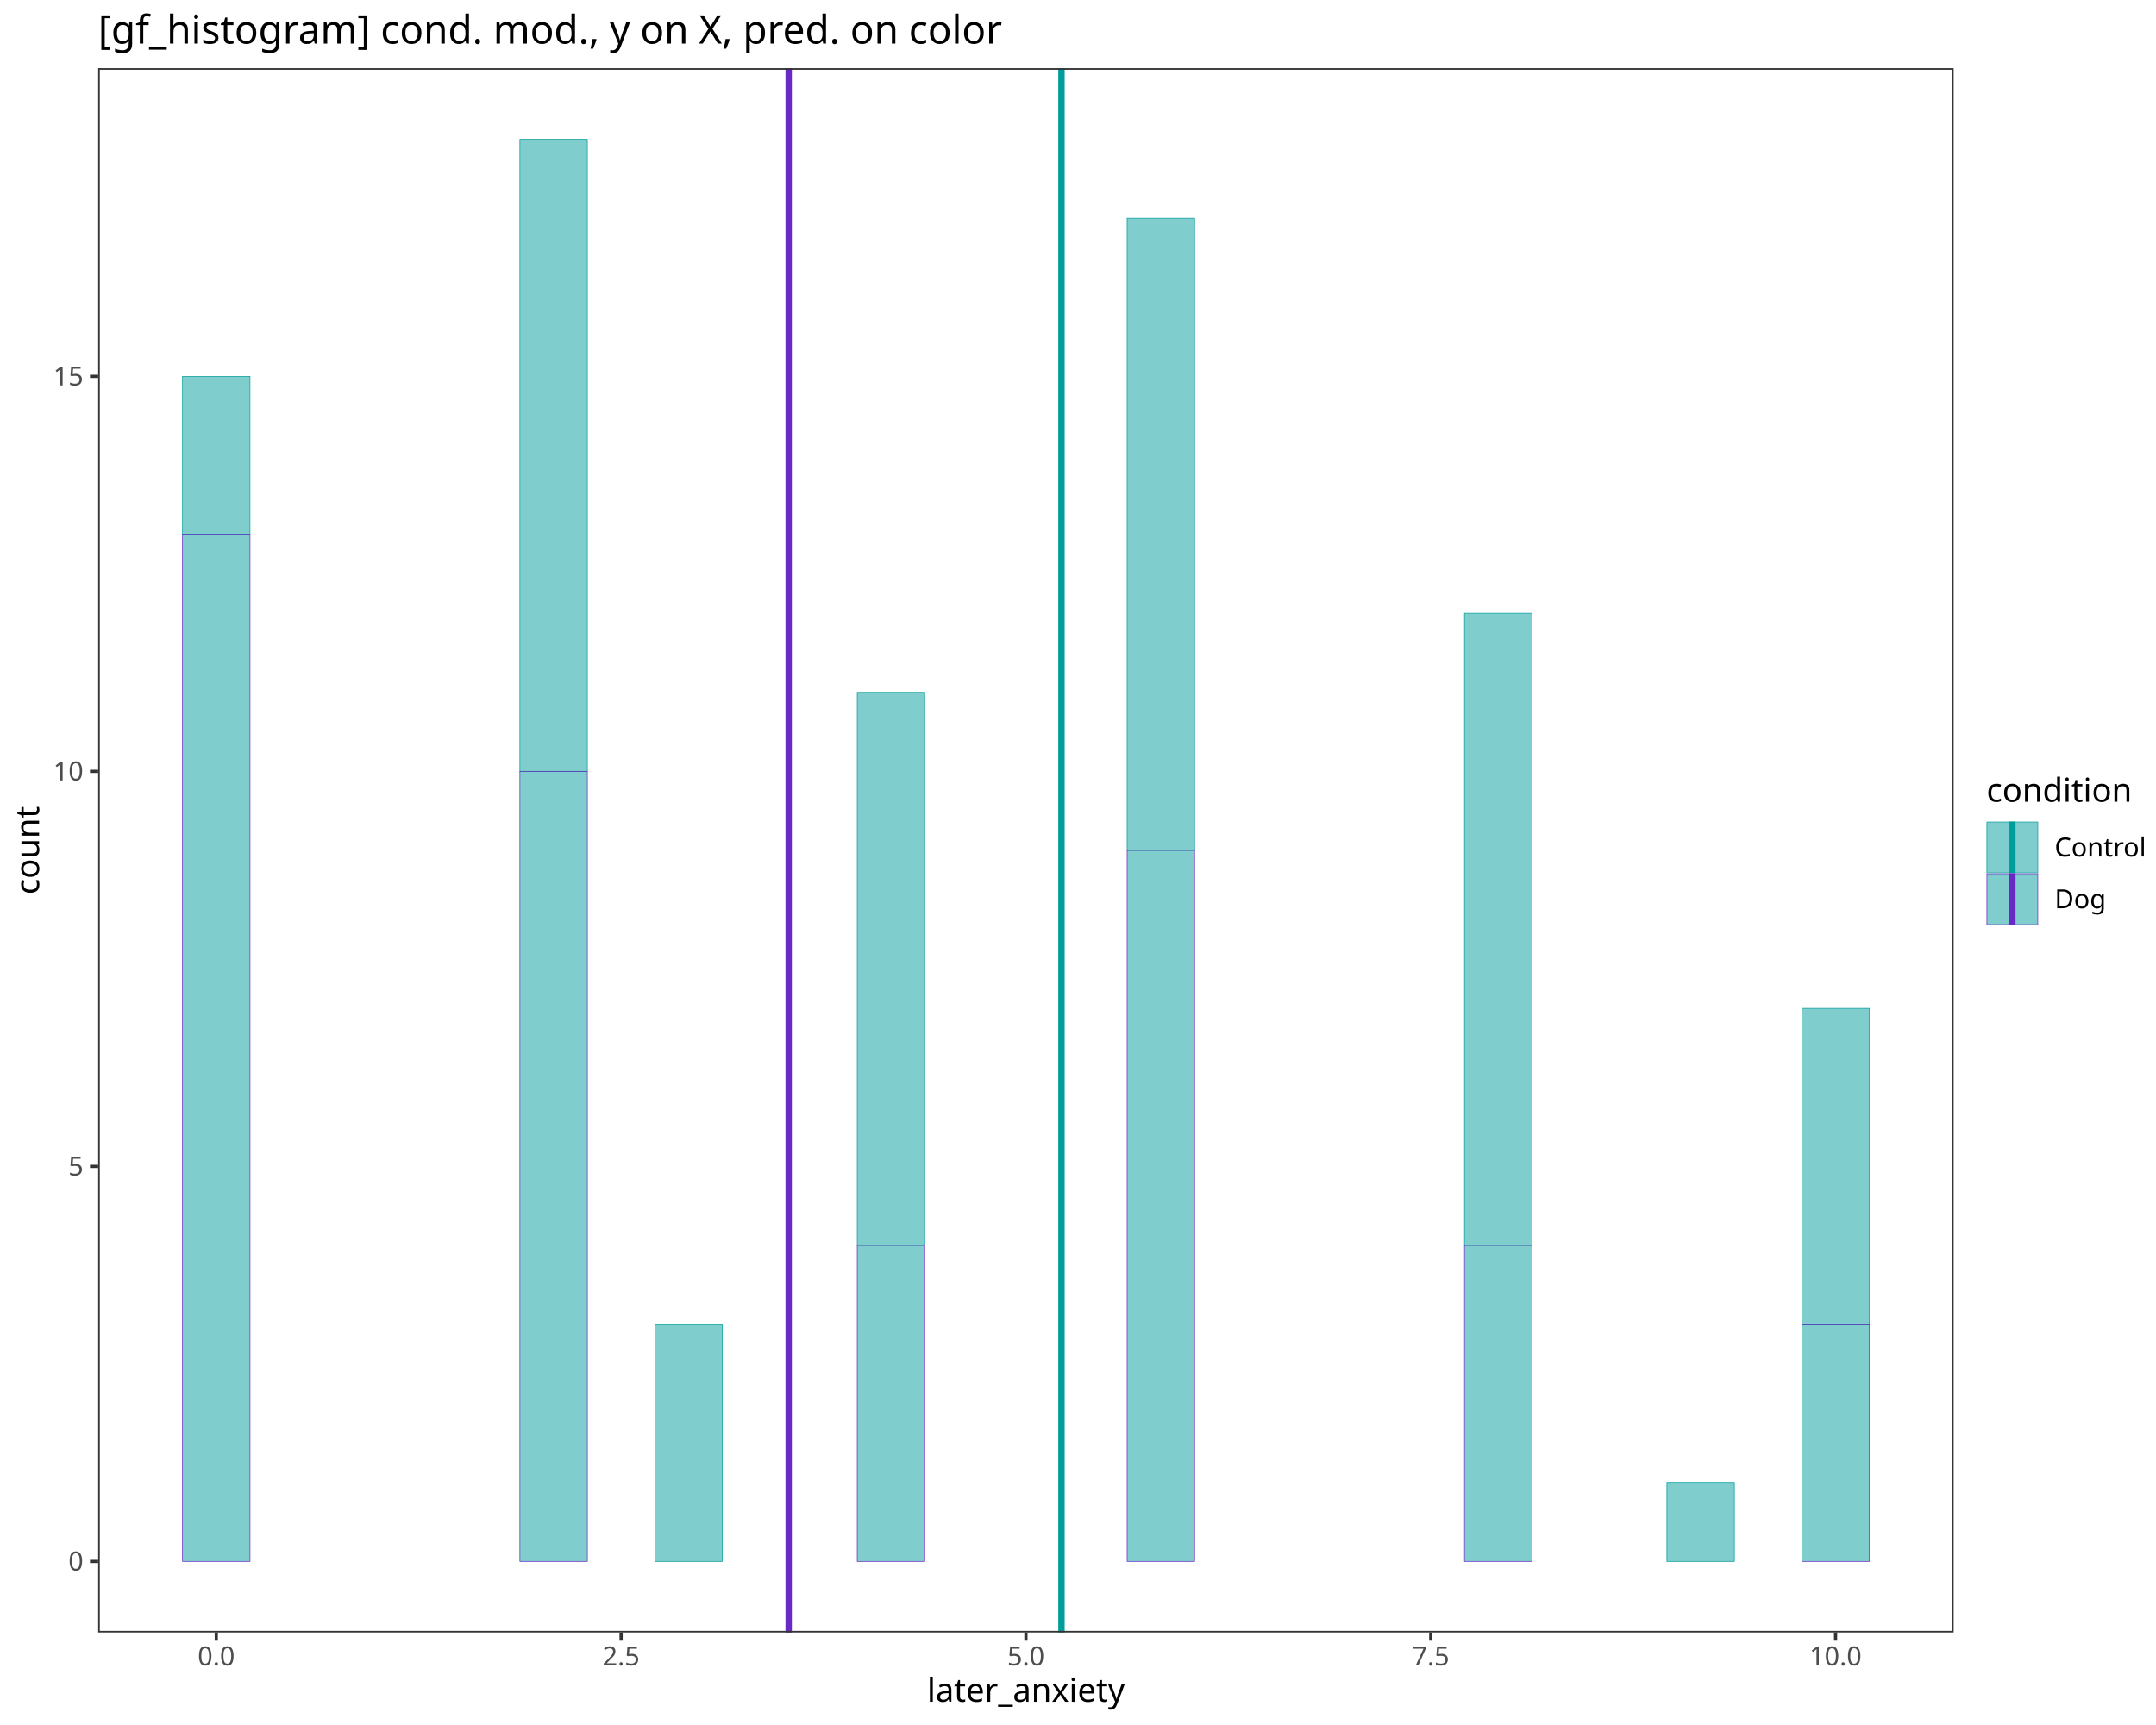
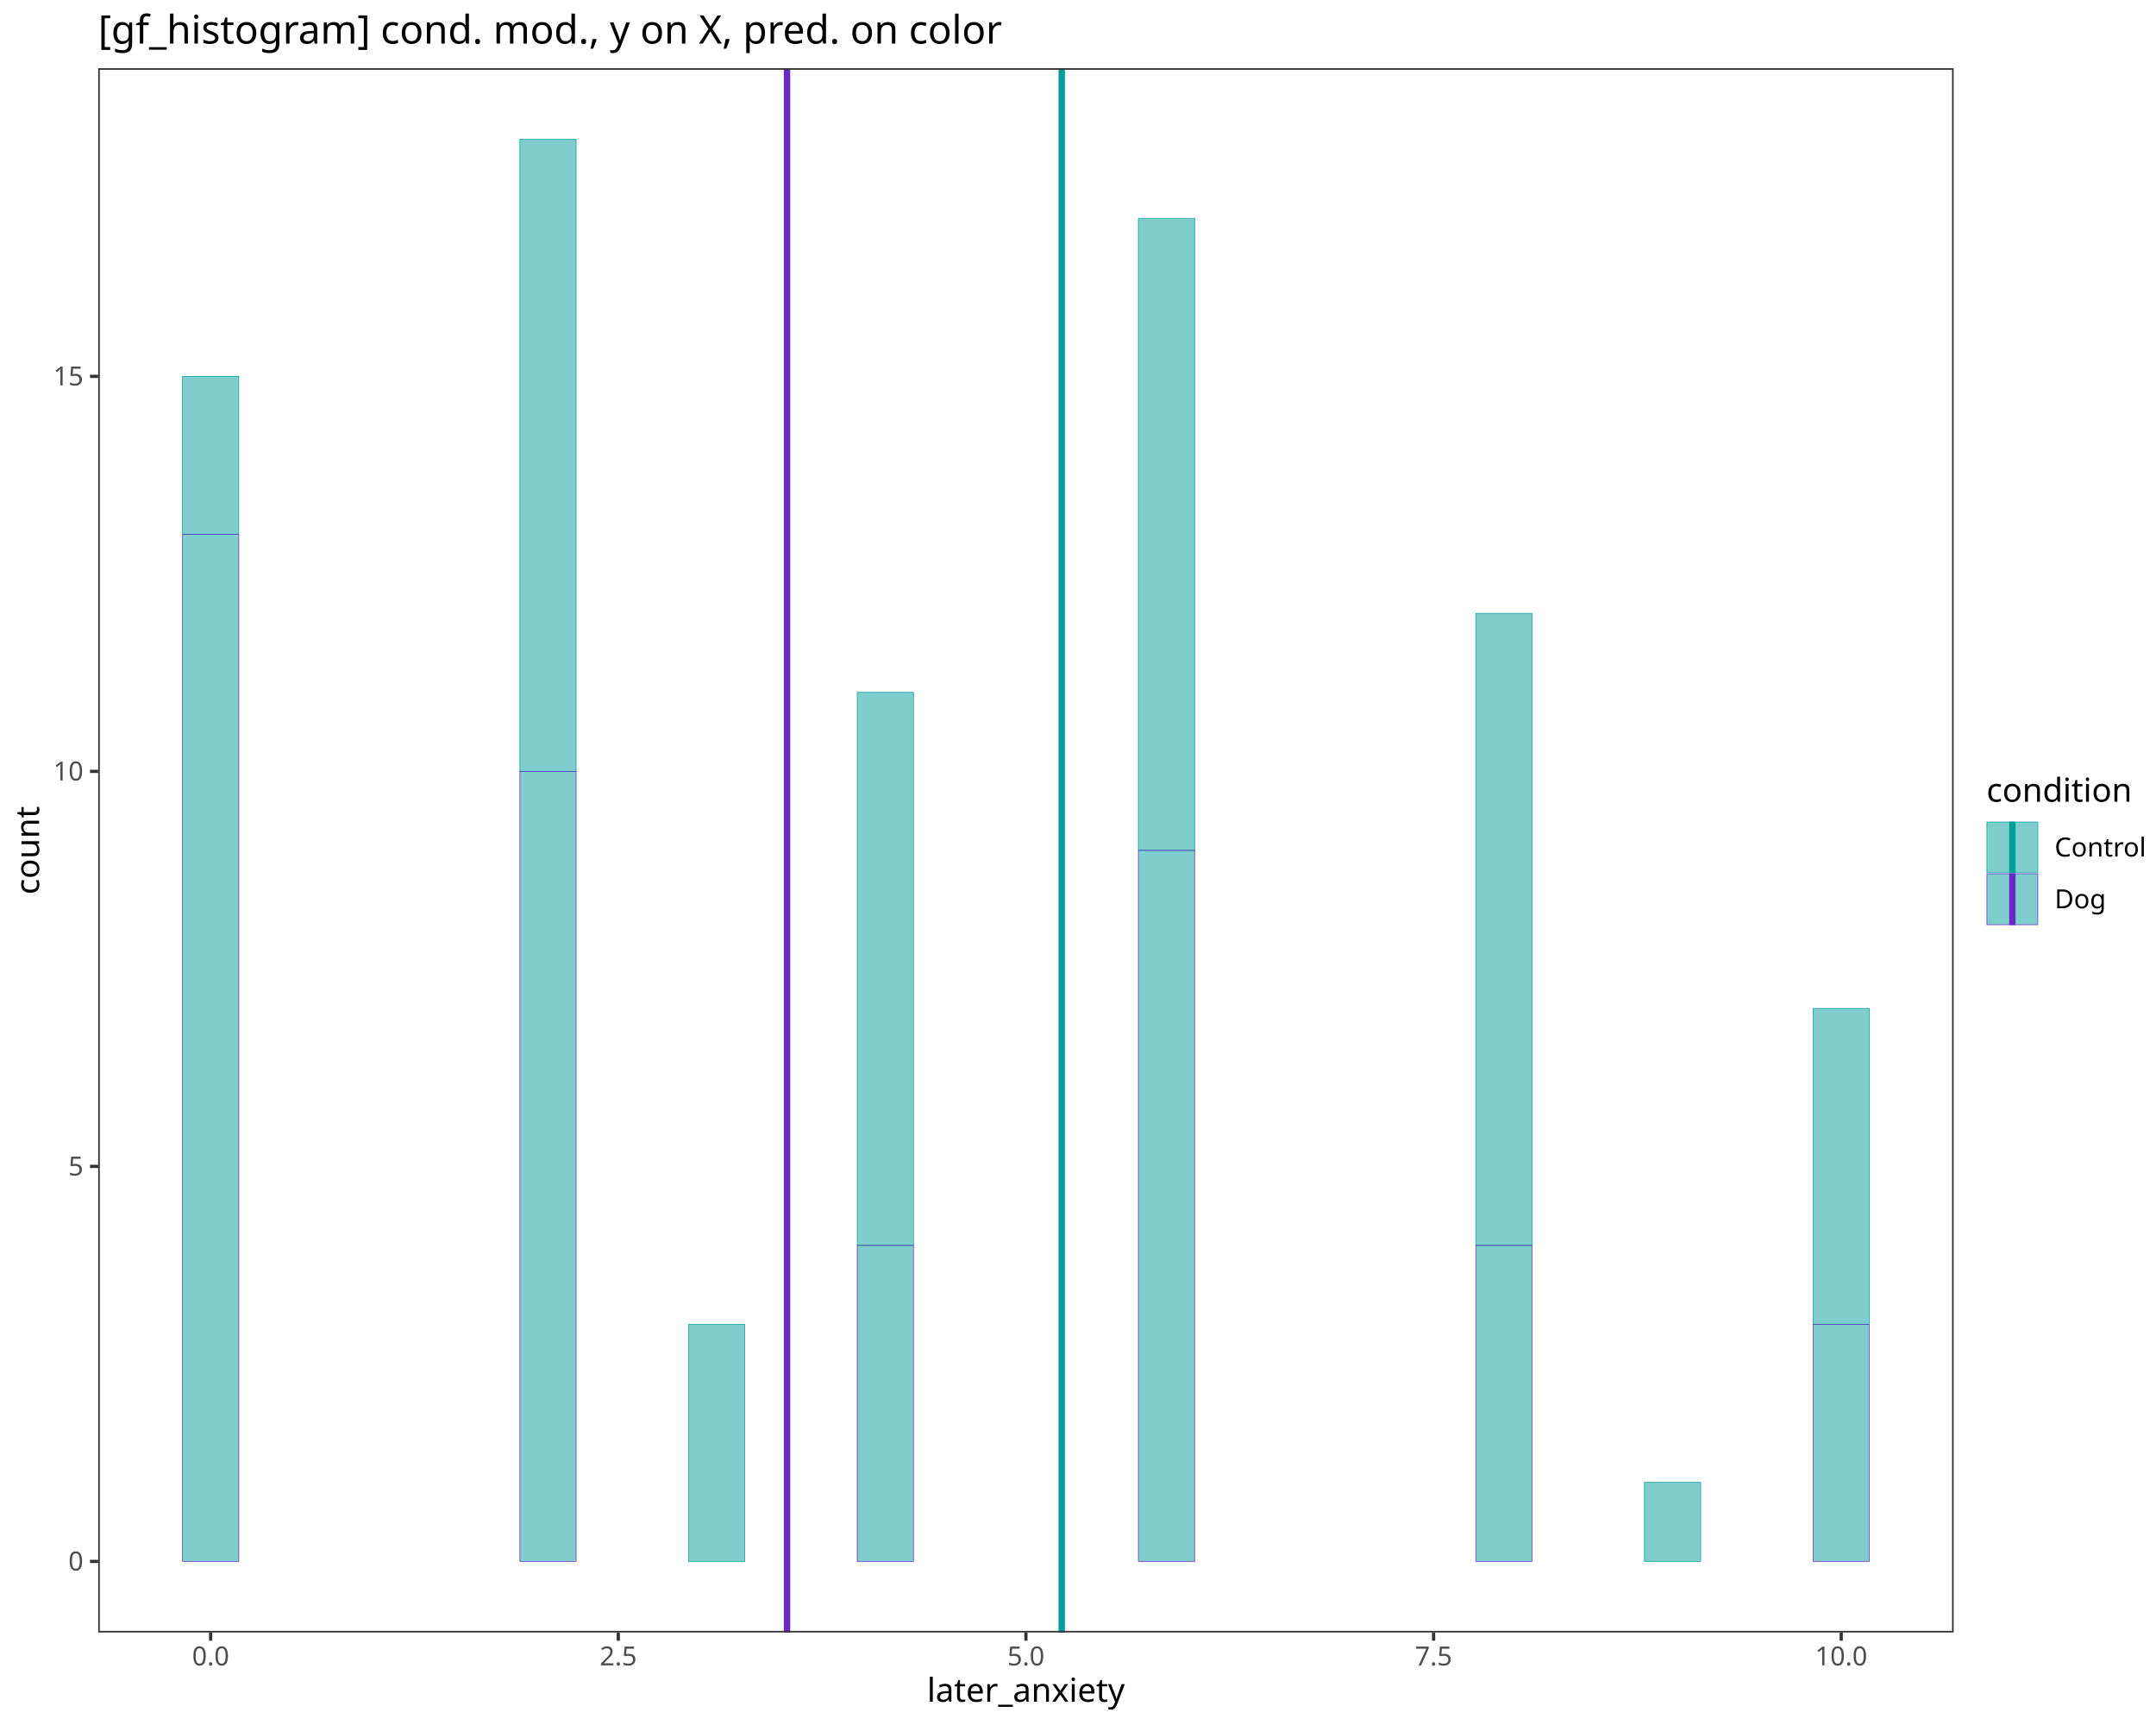
<svg xmlns="http://www.w3.org/2000/svg" class="svglite" data-engine-version="2.0" width="720.00pt" height="576.00pt" viewBox="0 0 720.00 576.00">
  <defs>
    <style type="text/css">
    .svglite line, .svglite polyline, .svglite polygon, .svglite path, .svglite rect, .svglite circle {
      fill: none;
      stroke: #000000;
      stroke-linecap: round;
      stroke-linejoin: round;
      stroke-miterlimit: 10.00;
    }
  </style>
  </defs>
  <rect width="100%" height="100%" style="stroke: none; fill: #FFFFFF;" />
  <defs>
    <clipPath id="cpMC4wMHw3MjAuMDB8MC4wMHw1NzYuMDA=">
      <rect x="0.00" y="0.00" width="720.00" height="576.00" />
    </clipPath>
  </defs>
  <g clip-path="url(#cpMC4wMHw3MjAuMDB8MC4wMHw1NzYuMDA=)">
    <rect x="0.00" y="0.00" width="720.00" height="576.00" style="stroke-width: 1.07; stroke: #FFFFFF; fill: #FFFFFF;" />
  </g>
  <defs>
    <clipPath id="cpMzIuNzl8NjUyLjQzfDIyLjc4fDU0NS4xMQ==">
      <rect x="32.79" y="22.78" width="619.64" height="522.33" />
    </clipPath>
  </defs>
  <g clip-path="url(#cpMzIuNzl8NjUyLjQzfDIyLjc4fDU0NS4xMQ==)">
    <rect x="32.79" y="22.78" width="619.64" height="522.33" style="stroke-width: 1.07; stroke: none; fill: #FFFFFF;" />
-     <rect x="60.96" y="125.67" width="22.53" height="52.76" style="stroke-width: 0.21; stroke: #009D9A; stroke-linecap: butt; stroke-linejoin: miter; fill: #009D9A; fill-opacity: 0.50;" />
-     <rect x="83.49" y="521.37" width="22.53" height="0.00" style="stroke-width: 0.21; stroke: #009D9A; stroke-linecap: butt; stroke-linejoin: miter; fill: #009D9A; fill-opacity: 0.50;" />
-     <rect x="106.02" y="521.37" width="22.53" height="0.00" style="stroke-width: 0.21; stroke: #009D9A; stroke-linecap: butt; stroke-linejoin: miter; fill: #009D9A; fill-opacity: 0.50;" />
-     <rect x="128.56" y="521.37" width="22.53" height="0.00" style="stroke-width: 0.21; stroke: #009D9A; stroke-linecap: butt; stroke-linejoin: miter; fill: #009D9A; fill-opacity: 0.50;" />
-     <rect x="151.09" y="521.37" width="22.53" height="0.00" style="stroke-width: 0.21; stroke: #009D9A; stroke-linecap: butt; stroke-linejoin: miter; fill: #009D9A; fill-opacity: 0.50;" />
-     <rect x="173.62" y="46.53" width="22.53" height="211.04" style="stroke-width: 0.21; stroke: #009D9A; stroke-linecap: butt; stroke-linejoin: miter; fill: #009D9A; fill-opacity: 0.50;" />
-     <rect x="196.15" y="521.37" width="22.53" height="0.00" style="stroke-width: 0.21; stroke: #009D9A; stroke-linecap: butt; stroke-linejoin: miter; fill: #009D9A; fill-opacity: 0.50;" />
-     <rect x="218.69" y="442.23" width="22.53" height="79.14" style="stroke-width: 0.21; stroke: #009D9A; stroke-linecap: butt; stroke-linejoin: miter; fill: #009D9A; fill-opacity: 0.50;" />
-     <rect x="241.22" y="521.37" width="22.53" height="0.00" style="stroke-width: 0.21; stroke: #009D9A; stroke-linecap: butt; stroke-linejoin: miter; fill: #009D9A; fill-opacity: 0.50;" />
-     <rect x="263.75" y="521.37" width="22.53" height="0.00" style="stroke-width: 0.21; stroke: #009D9A; stroke-linecap: butt; stroke-linejoin: miter; fill: #009D9A; fill-opacity: 0.50;" />
-     <rect x="286.28" y="231.19" width="22.53" height="184.66" style="stroke-width: 0.21; stroke: #009D9A; stroke-linecap: butt; stroke-linejoin: miter; fill: #009D9A; fill-opacity: 0.50;" />
-     <rect x="308.81" y="521.37" width="22.53" height="0.00" style="stroke-width: 0.21; stroke: #009D9A; stroke-linecap: butt; stroke-linejoin: miter; fill: #009D9A; fill-opacity: 0.50;" />
-     <rect x="331.35" y="521.37" width="22.53" height="0.00" style="stroke-width: 0.21; stroke: #009D9A; stroke-linecap: butt; stroke-linejoin: miter; fill: #009D9A; fill-opacity: 0.50;" />
-     <rect x="353.88" y="521.37" width="22.53" height="0.00" style="stroke-width: 0.21; stroke: #009D9A; stroke-linecap: butt; stroke-linejoin: miter; fill: #009D9A; fill-opacity: 0.50;" />
-     <rect x="376.41" y="72.91" width="22.53" height="211.04" style="stroke-width: 0.21; stroke: #009D9A; stroke-linecap: butt; stroke-linejoin: miter; fill: #009D9A; fill-opacity: 0.50;" />
-     <rect x="398.94" y="521.37" width="22.53" height="0.00" style="stroke-width: 0.21; stroke: #009D9A; stroke-linecap: butt; stroke-linejoin: miter; fill: #009D9A; fill-opacity: 0.50;" />
-     <rect x="421.48" y="521.37" width="22.53" height="0.00" style="stroke-width: 0.21; stroke: #009D9A; stroke-linecap: butt; stroke-linejoin: miter; fill: #009D9A; fill-opacity: 0.50;" />
-     <rect x="444.01" y="521.37" width="22.53" height="0.00" style="stroke-width: 0.21; stroke: #009D9A; stroke-linecap: butt; stroke-linejoin: miter; fill: #009D9A; fill-opacity: 0.50;" />
-     <rect x="466.54" y="521.37" width="22.53" height="0.00" style="stroke-width: 0.21; stroke: #009D9A; stroke-linecap: butt; stroke-linejoin: miter; fill: #009D9A; fill-opacity: 0.50;" />
-     <rect x="489.07" y="204.81" width="22.53" height="211.04" style="stroke-width: 0.21; stroke: #009D9A; stroke-linecap: butt; stroke-linejoin: miter; fill: #009D9A; fill-opacity: 0.50;" />
-     <rect x="511.61" y="521.37" width="22.53" height="0.00" style="stroke-width: 0.21; stroke: #009D9A; stroke-linecap: butt; stroke-linejoin: miter; fill: #009D9A; fill-opacity: 0.50;" />
-     <rect x="534.14" y="521.37" width="22.53" height="0.00" style="stroke-width: 0.21; stroke: #009D9A; stroke-linecap: butt; stroke-linejoin: miter; fill: #009D9A; fill-opacity: 0.50;" />
-     <rect x="556.67" y="494.99" width="22.53" height="26.38" style="stroke-width: 0.21; stroke: #009D9A; stroke-linecap: butt; stroke-linejoin: miter; fill: #009D9A; fill-opacity: 0.50;" />
-     <rect x="579.20" y="521.37" width="22.53" height="0.00" style="stroke-width: 0.21; stroke: #009D9A; stroke-linecap: butt; stroke-linejoin: miter; fill: #009D9A; fill-opacity: 0.50;" />
-     <rect x="601.74" y="336.71" width="22.53" height="105.52" style="stroke-width: 0.21; stroke: #009D9A; stroke-linecap: butt; stroke-linejoin: miter; fill: #009D9A; fill-opacity: 0.50;" />
-     <rect x="60.96" y="178.43" width="22.53" height="342.94" style="stroke-width: 0.21; stroke: #6929C4; stroke-linecap: butt; stroke-linejoin: miter; fill: #009D9A; fill-opacity: 0.50;" />
-     <rect x="83.49" y="521.37" width="22.53" height="0.00" style="stroke-width: 0.21; stroke: #6929C4; stroke-linecap: butt; stroke-linejoin: miter; fill: #009D9A; fill-opacity: 0.50;" />
-     <rect x="106.02" y="521.37" width="22.53" height="0.00" style="stroke-width: 0.21; stroke: #6929C4; stroke-linecap: butt; stroke-linejoin: miter; fill: #009D9A; fill-opacity: 0.50;" />
-     <rect x="128.56" y="521.37" width="22.53" height="0.00" style="stroke-width: 0.21; stroke: #6929C4; stroke-linecap: butt; stroke-linejoin: miter; fill: #009D9A; fill-opacity: 0.50;" />
-     <rect x="151.09" y="521.37" width="22.53" height="0.00" style="stroke-width: 0.21; stroke: #6929C4; stroke-linecap: butt; stroke-linejoin: miter; fill: #009D9A; fill-opacity: 0.50;" />
-     <rect x="173.62" y="257.57" width="22.53" height="263.80" style="stroke-width: 0.21; stroke: #6929C4; stroke-linecap: butt; stroke-linejoin: miter; fill: #009D9A; fill-opacity: 0.50;" />
-     <rect x="196.15" y="521.37" width="22.53" height="0.00" style="stroke-width: 0.21; stroke: #6929C4; stroke-linecap: butt; stroke-linejoin: miter; fill: #009D9A; fill-opacity: 0.50;" />
-     <rect x="218.69" y="521.37" width="22.53" height="0.00" style="stroke-width: 0.21; stroke: #6929C4; stroke-linecap: butt; stroke-linejoin: miter; fill: #009D9A; fill-opacity: 0.50;" />
-     <rect x="241.22" y="521.37" width="22.53" height="0.00" style="stroke-width: 0.21; stroke: #6929C4; stroke-linecap: butt; stroke-linejoin: miter; fill: #009D9A; fill-opacity: 0.50;" />
-     <rect x="263.75" y="521.37" width="22.53" height="0.00" style="stroke-width: 0.21; stroke: #6929C4; stroke-linecap: butt; stroke-linejoin: miter; fill: #009D9A; fill-opacity: 0.50;" />
-     <rect x="286.28" y="415.85" width="22.53" height="105.52" style="stroke-width: 0.21; stroke: #6929C4; stroke-linecap: butt; stroke-linejoin: miter; fill: #009D9A; fill-opacity: 0.50;" />
-     <rect x="308.81" y="521.37" width="22.53" height="0.00" style="stroke-width: 0.21; stroke: #6929C4; stroke-linecap: butt; stroke-linejoin: miter; fill: #009D9A; fill-opacity: 0.50;" />
-     <rect x="331.35" y="521.37" width="22.53" height="0.00" style="stroke-width: 0.21; stroke: #6929C4; stroke-linecap: butt; stroke-linejoin: miter; fill: #009D9A; fill-opacity: 0.50;" />
-     <rect x="353.88" y="521.37" width="22.53" height="0.00" style="stroke-width: 0.21; stroke: #6929C4; stroke-linecap: butt; stroke-linejoin: miter; fill: #009D9A; fill-opacity: 0.50;" />
-     <rect x="376.41" y="283.95" width="22.53" height="237.42" style="stroke-width: 0.21; stroke: #6929C4; stroke-linecap: butt; stroke-linejoin: miter; fill: #009D9A; fill-opacity: 0.50;" />
-     <rect x="398.94" y="521.37" width="22.53" height="0.00" style="stroke-width: 0.21; stroke: #6929C4; stroke-linecap: butt; stroke-linejoin: miter; fill: #009D9A; fill-opacity: 0.50;" />
-     <rect x="421.48" y="521.37" width="22.53" height="0.00" style="stroke-width: 0.21; stroke: #6929C4; stroke-linecap: butt; stroke-linejoin: miter; fill: #009D9A; fill-opacity: 0.50;" />
-     <rect x="444.01" y="521.37" width="22.53" height="0.00" style="stroke-width: 0.21; stroke: #6929C4; stroke-linecap: butt; stroke-linejoin: miter; fill: #009D9A; fill-opacity: 0.50;" />
-     <rect x="466.54" y="521.37" width="22.53" height="0.00" style="stroke-width: 0.21; stroke: #6929C4; stroke-linecap: butt; stroke-linejoin: miter; fill: #009D9A; fill-opacity: 0.50;" />
-     <rect x="489.07" y="415.85" width="22.53" height="105.52" style="stroke-width: 0.21; stroke: #6929C4; stroke-linecap: butt; stroke-linejoin: miter; fill: #009D9A; fill-opacity: 0.50;" />
-     <rect x="511.61" y="521.37" width="22.53" height="0.00" style="stroke-width: 0.21; stroke: #6929C4; stroke-linecap: butt; stroke-linejoin: miter; fill: #009D9A; fill-opacity: 0.50;" />
-     <rect x="534.14" y="521.37" width="22.53" height="0.00" style="stroke-width: 0.21; stroke: #6929C4; stroke-linecap: butt; stroke-linejoin: miter; fill: #009D9A; fill-opacity: 0.50;" />
-     <rect x="556.67" y="521.37" width="22.53" height="0.00" style="stroke-width: 0.21; stroke: #6929C4; stroke-linecap: butt; stroke-linejoin: miter; fill: #009D9A; fill-opacity: 0.50;" />
-     <rect x="579.20" y="521.37" width="22.53" height="0.00" style="stroke-width: 0.21; stroke: #6929C4; stroke-linecap: butt; stroke-linejoin: miter; fill: #009D9A; fill-opacity: 0.50;" />
-     <rect x="601.74" y="442.23" width="22.53" height="79.14" style="stroke-width: 0.21; stroke: #6929C4; stroke-linecap: butt; stroke-linejoin: miter; fill: #009D9A; fill-opacity: 0.50;" />
-     <line x1="354.48" y1="545.11" x2="354.48" y2="22.78" style="stroke-width: 2.13; stroke: #009D9A; stroke-linecap: butt;" />
-     <line x1="263.38" y1="545.11" x2="263.38" y2="22.78" style="stroke-width: 2.13; stroke: #6929C4; stroke-linecap: butt;" />
+     <rect x="60.96" y="125.67" width="18.78" height="52.76" style="stroke-width: 0.21; stroke: #009D9A; stroke-linecap: butt; stroke-linejoin: miter; fill: #009D9A; fill-opacity: 0.50;" />
+     <rect x="79.74" y="521.37" width="18.78" height="0.00" style="stroke-width: 0.21; stroke: #009D9A; stroke-linecap: butt; stroke-linejoin: miter; fill: #009D9A; fill-opacity: 0.50;" />
+     <rect x="98.51" y="521.37" width="18.78" height="0.00" style="stroke-width: 0.21; stroke: #009D9A; stroke-linecap: butt; stroke-linejoin: miter; fill: #009D9A; fill-opacity: 0.50;" />
+     <rect x="117.29" y="521.37" width="18.78" height="0.00" style="stroke-width: 0.21; stroke: #009D9A; stroke-linecap: butt; stroke-linejoin: miter; fill: #009D9A; fill-opacity: 0.50;" />
+     <rect x="136.07" y="521.37" width="18.78" height="0.00" style="stroke-width: 0.21; stroke: #009D9A; stroke-linecap: butt; stroke-linejoin: miter; fill: #009D9A; fill-opacity: 0.50;" />
+     <rect x="154.84" y="521.37" width="18.78" height="0.00" style="stroke-width: 0.21; stroke: #009D9A; stroke-linecap: butt; stroke-linejoin: miter; fill: #009D9A; fill-opacity: 0.50;" />
+     <rect x="173.62" y="46.53" width="18.78" height="211.04" style="stroke-width: 0.21; stroke: #009D9A; stroke-linecap: butt; stroke-linejoin: miter; fill: #009D9A; fill-opacity: 0.50;" />
+     <rect x="192.40" y="521.37" width="18.78" height="0.00" style="stroke-width: 0.21; stroke: #009D9A; stroke-linecap: butt; stroke-linejoin: miter; fill: #009D9A; fill-opacity: 0.50;" />
+     <rect x="211.17" y="521.37" width="18.78" height="0.00" style="stroke-width: 0.21; stroke: #009D9A; stroke-linecap: butt; stroke-linejoin: miter; fill: #009D9A; fill-opacity: 0.50;" />
+     <rect x="229.95" y="442.23" width="18.78" height="79.14" style="stroke-width: 0.21; stroke: #009D9A; stroke-linecap: butt; stroke-linejoin: miter; fill: #009D9A; fill-opacity: 0.50;" />
+     <rect x="248.73" y="521.37" width="18.78" height="0.00" style="stroke-width: 0.21; stroke: #009D9A; stroke-linecap: butt; stroke-linejoin: miter; fill: #009D9A; fill-opacity: 0.50;" />
+     <rect x="267.51" y="521.37" width="18.78" height="0.00" style="stroke-width: 0.21; stroke: #009D9A; stroke-linecap: butt; stroke-linejoin: miter; fill: #009D9A; fill-opacity: 0.50;" />
+     <rect x="286.28" y="231.19" width="18.78" height="184.66" style="stroke-width: 0.21; stroke: #009D9A; stroke-linecap: butt; stroke-linejoin: miter; fill: #009D9A; fill-opacity: 0.50;" />
+     <rect x="305.06" y="521.37" width="18.78" height="0.00" style="stroke-width: 0.21; stroke: #009D9A; stroke-linecap: butt; stroke-linejoin: miter; fill: #009D9A; fill-opacity: 0.50;" />
+     <rect x="323.84" y="521.37" width="18.78" height="0.00" style="stroke-width: 0.21; stroke: #009D9A; stroke-linecap: butt; stroke-linejoin: miter; fill: #009D9A; fill-opacity: 0.50;" />
+     <rect x="342.61" y="521.37" width="18.78" height="0.00" style="stroke-width: 0.21; stroke: #009D9A; stroke-linecap: butt; stroke-linejoin: miter; fill: #009D9A; fill-opacity: 0.50;" />
+     <rect x="361.39" y="521.37" width="18.78" height="0.00" style="stroke-width: 0.21; stroke: #009D9A; stroke-linecap: butt; stroke-linejoin: miter; fill: #009D9A; fill-opacity: 0.50;" />
+     <rect x="380.17" y="72.91" width="18.78" height="211.04" style="stroke-width: 0.21; stroke: #009D9A; stroke-linecap: butt; stroke-linejoin: miter; fill: #009D9A; fill-opacity: 0.50;" />
+     <rect x="398.94" y="521.37" width="18.78" height="0.00" style="stroke-width: 0.21; stroke: #009D9A; stroke-linecap: butt; stroke-linejoin: miter; fill: #009D9A; fill-opacity: 0.50;" />
+     <rect x="417.72" y="521.37" width="18.78" height="0.00" style="stroke-width: 0.21; stroke: #009D9A; stroke-linecap: butt; stroke-linejoin: miter; fill: #009D9A; fill-opacity: 0.50;" />
+     <rect x="436.50" y="521.37" width="18.78" height="0.00" style="stroke-width: 0.21; stroke: #009D9A; stroke-linecap: butt; stroke-linejoin: miter; fill: #009D9A; fill-opacity: 0.50;" />
+     <rect x="455.27" y="521.37" width="18.78" height="0.00" style="stroke-width: 0.21; stroke: #009D9A; stroke-linecap: butt; stroke-linejoin: miter; fill: #009D9A; fill-opacity: 0.50;" />
+     <rect x="474.05" y="521.37" width="18.78" height="0.00" style="stroke-width: 0.21; stroke: #009D9A; stroke-linecap: butt; stroke-linejoin: miter; fill: #009D9A; fill-opacity: 0.50;" />
+     <rect x="492.83" y="204.81" width="18.78" height="211.04" style="stroke-width: 0.21; stroke: #009D9A; stroke-linecap: butt; stroke-linejoin: miter; fill: #009D9A; fill-opacity: 0.50;" />
+     <rect x="511.61" y="521.37" width="18.78" height="0.00" style="stroke-width: 0.21; stroke: #009D9A; stroke-linecap: butt; stroke-linejoin: miter; fill: #009D9A; fill-opacity: 0.50;" />
+     <rect x="530.38" y="521.37" width="18.78" height="0.00" style="stroke-width: 0.21; stroke: #009D9A; stroke-linecap: butt; stroke-linejoin: miter; fill: #009D9A; fill-opacity: 0.50;" />
+     <rect x="549.16" y="494.99" width="18.78" height="26.38" style="stroke-width: 0.21; stroke: #009D9A; stroke-linecap: butt; stroke-linejoin: miter; fill: #009D9A; fill-opacity: 0.50;" />
+     <rect x="567.94" y="521.37" width="18.78" height="0.00" style="stroke-width: 0.21; stroke: #009D9A; stroke-linecap: butt; stroke-linejoin: miter; fill: #009D9A; fill-opacity: 0.50;" />
+     <rect x="586.71" y="521.37" width="18.78" height="0.00" style="stroke-width: 0.21; stroke: #009D9A; stroke-linecap: butt; stroke-linejoin: miter; fill: #009D9A; fill-opacity: 0.50;" />
+     <rect x="605.49" y="336.71" width="18.78" height="105.52" style="stroke-width: 0.21; stroke: #009D9A; stroke-linecap: butt; stroke-linejoin: miter; fill: #009D9A; fill-opacity: 0.50;" />
+     <rect x="60.96" y="178.43" width="18.78" height="342.94" style="stroke-width: 0.21; stroke: #6929C4; stroke-linecap: butt; stroke-linejoin: miter; fill: #009D9A; fill-opacity: 0.50;" />
+     <rect x="79.74" y="521.37" width="18.78" height="0.00" style="stroke-width: 0.21; stroke: #6929C4; stroke-linecap: butt; stroke-linejoin: miter; fill: #009D9A; fill-opacity: 0.50;" />
+     <rect x="98.51" y="521.37" width="18.78" height="0.00" style="stroke-width: 0.21; stroke: #6929C4; stroke-linecap: butt; stroke-linejoin: miter; fill: #009D9A; fill-opacity: 0.50;" />
+     <rect x="117.29" y="521.37" width="18.78" height="0.00" style="stroke-width: 0.21; stroke: #6929C4; stroke-linecap: butt; stroke-linejoin: miter; fill: #009D9A; fill-opacity: 0.50;" />
+     <rect x="136.07" y="521.37" width="18.78" height="0.00" style="stroke-width: 0.21; stroke: #6929C4; stroke-linecap: butt; stroke-linejoin: miter; fill: #009D9A; fill-opacity: 0.50;" />
+     <rect x="154.84" y="521.37" width="18.78" height="0.00" style="stroke-width: 0.21; stroke: #6929C4; stroke-linecap: butt; stroke-linejoin: miter; fill: #009D9A; fill-opacity: 0.50;" />
+     <rect x="173.62" y="257.57" width="18.78" height="263.80" style="stroke-width: 0.21; stroke: #6929C4; stroke-linecap: butt; stroke-linejoin: miter; fill: #009D9A; fill-opacity: 0.50;" />
+     <rect x="192.40" y="521.37" width="18.78" height="0.00" style="stroke-width: 0.21; stroke: #6929C4; stroke-linecap: butt; stroke-linejoin: miter; fill: #009D9A; fill-opacity: 0.50;" />
+     <rect x="211.17" y="521.37" width="18.78" height="0.00" style="stroke-width: 0.21; stroke: #6929C4; stroke-linecap: butt; stroke-linejoin: miter; fill: #009D9A; fill-opacity: 0.50;" />
+     <rect x="229.95" y="521.37" width="18.78" height="0.00" style="stroke-width: 0.21; stroke: #6929C4; stroke-linecap: butt; stroke-linejoin: miter; fill: #009D9A; fill-opacity: 0.50;" />
+     <rect x="248.73" y="521.37" width="18.78" height="0.00" style="stroke-width: 0.21; stroke: #6929C4; stroke-linecap: butt; stroke-linejoin: miter; fill: #009D9A; fill-opacity: 0.50;" />
+     <rect x="267.51" y="521.37" width="18.78" height="0.00" style="stroke-width: 0.21; stroke: #6929C4; stroke-linecap: butt; stroke-linejoin: miter; fill: #009D9A; fill-opacity: 0.50;" />
+     <rect x="286.28" y="415.85" width="18.78" height="105.52" style="stroke-width: 0.21; stroke: #6929C4; stroke-linecap: butt; stroke-linejoin: miter; fill: #009D9A; fill-opacity: 0.50;" />
+     <rect x="305.06" y="521.37" width="18.78" height="0.00" style="stroke-width: 0.21; stroke: #6929C4; stroke-linecap: butt; stroke-linejoin: miter; fill: #009D9A; fill-opacity: 0.50;" />
+     <rect x="323.84" y="521.37" width="18.78" height="0.00" style="stroke-width: 0.21; stroke: #6929C4; stroke-linecap: butt; stroke-linejoin: miter; fill: #009D9A; fill-opacity: 0.50;" />
+     <rect x="342.61" y="521.37" width="18.78" height="0.00" style="stroke-width: 0.21; stroke: #6929C4; stroke-linecap: butt; stroke-linejoin: miter; fill: #009D9A; fill-opacity: 0.50;" />
+     <rect x="361.39" y="521.37" width="18.78" height="0.00" style="stroke-width: 0.21; stroke: #6929C4; stroke-linecap: butt; stroke-linejoin: miter; fill: #009D9A; fill-opacity: 0.50;" />
+     <rect x="380.17" y="283.95" width="18.78" height="237.42" style="stroke-width: 0.21; stroke: #6929C4; stroke-linecap: butt; stroke-linejoin: miter; fill: #009D9A; fill-opacity: 0.50;" />
+     <rect x="398.94" y="521.37" width="18.78" height="0.00" style="stroke-width: 0.21; stroke: #6929C4; stroke-linecap: butt; stroke-linejoin: miter; fill: #009D9A; fill-opacity: 0.50;" />
+     <rect x="417.72" y="521.37" width="18.78" height="0.00" style="stroke-width: 0.21; stroke: #6929C4; stroke-linecap: butt; stroke-linejoin: miter; fill: #009D9A; fill-opacity: 0.50;" />
+     <rect x="436.50" y="521.37" width="18.78" height="0.00" style="stroke-width: 0.21; stroke: #6929C4; stroke-linecap: butt; stroke-linejoin: miter; fill: #009D9A; fill-opacity: 0.50;" />
+     <rect x="455.27" y="521.37" width="18.78" height="0.00" style="stroke-width: 0.21; stroke: #6929C4; stroke-linecap: butt; stroke-linejoin: miter; fill: #009D9A; fill-opacity: 0.50;" />
+     <rect x="474.05" y="521.37" width="18.78" height="0.00" style="stroke-width: 0.21; stroke: #6929C4; stroke-linecap: butt; stroke-linejoin: miter; fill: #009D9A; fill-opacity: 0.50;" />
+     <rect x="492.83" y="415.85" width="18.78" height="105.52" style="stroke-width: 0.21; stroke: #6929C4; stroke-linecap: butt; stroke-linejoin: miter; fill: #009D9A; fill-opacity: 0.50;" />
+     <rect x="511.61" y="521.37" width="18.78" height="0.00" style="stroke-width: 0.21; stroke: #6929C4; stroke-linecap: butt; stroke-linejoin: miter; fill: #009D9A; fill-opacity: 0.50;" />
+     <rect x="530.38" y="521.37" width="18.78" height="0.00" style="stroke-width: 0.21; stroke: #6929C4; stroke-linecap: butt; stroke-linejoin: miter; fill: #009D9A; fill-opacity: 0.50;" />
+     <rect x="549.16" y="521.37" width="18.78" height="0.00" style="stroke-width: 0.21; stroke: #6929C4; stroke-linecap: butt; stroke-linejoin: miter; fill: #009D9A; fill-opacity: 0.50;" />
+     <rect x="567.94" y="521.37" width="18.78" height="0.00" style="stroke-width: 0.21; stroke: #6929C4; stroke-linecap: butt; stroke-linejoin: miter; fill: #009D9A; fill-opacity: 0.50;" />
+     <rect x="586.71" y="521.37" width="18.78" height="0.00" style="stroke-width: 0.21; stroke: #6929C4; stroke-linecap: butt; stroke-linejoin: miter; fill: #009D9A; fill-opacity: 0.50;" />
+     <rect x="605.49" y="442.23" width="18.78" height="79.14" style="stroke-width: 0.21; stroke: #6929C4; stroke-linecap: butt; stroke-linejoin: miter; fill: #009D9A; fill-opacity: 0.50;" />
+     <line x1="354.57" y1="545.11" x2="354.57" y2="22.78" style="stroke-width: 2.13; stroke: #009D9A; stroke-linecap: butt;" />
+     <line x1="262.83" y1="545.11" x2="262.83" y2="22.78" style="stroke-width: 2.13; stroke: #6929C4; stroke-linecap: butt;" />
    <rect x="32.79" y="22.78" width="619.64" height="522.33" style="stroke-width: 1.07; stroke: #333333;" />
  </g>
  <g clip-path="url(#cpMC4wMHw3MjAuMDB8MC4wMHw1NzYuMDA=)">
    <text x="27.86" y="524.40" text-anchor="end" style="font-size: 8.80px; fill: #4D4D4D; font-family: sans;" textLength="4.89px" lengthAdjust="spacingAndGlyphs">0</text>
    <text x="27.86" y="392.50" text-anchor="end" style="font-size: 8.80px; fill: #4D4D4D; font-family: sans;" textLength="4.89px" lengthAdjust="spacingAndGlyphs">5</text>
    <text x="27.86" y="260.60" text-anchor="end" style="font-size: 8.80px; fill: #4D4D4D; font-family: sans;" textLength="9.79px" lengthAdjust="spacingAndGlyphs">10</text>
    <text x="27.86" y="128.69" text-anchor="end" style="font-size: 8.80px; fill: #4D4D4D; font-family: sans;" textLength="9.79px" lengthAdjust="spacingAndGlyphs">15</text>
    <polyline points="30.05,521.37 32.79,521.37 " style="stroke-width: 1.07; stroke: #333333; stroke-linecap: butt;" />
    <polyline points="30.05,389.47 32.79,389.47 " style="stroke-width: 1.07; stroke: #333333; stroke-linecap: butt;" />
    <polyline points="30.05,257.57 32.79,257.57 " style="stroke-width: 1.07; stroke: #333333; stroke-linecap: butt;" />
    <polyline points="30.05,125.67 32.79,125.67 " style="stroke-width: 1.07; stroke: #333333; stroke-linecap: butt;" />
-     <polyline points="72.23,547.85 72.23,545.11 " style="stroke-width: 1.07; stroke: #333333; stroke-linecap: butt;" />
-     <polyline points="207.42,547.85 207.42,545.11 " style="stroke-width: 1.07; stroke: #333333; stroke-linecap: butt;" />
+     <polyline points="70.35,547.85 70.35,545.11 " style="stroke-width: 1.07; stroke: #333333; stroke-linecap: butt;" />
+     <polyline points="206.48,547.85 206.48,545.11 " style="stroke-width: 1.07; stroke: #333333; stroke-linecap: butt;" />
    <polyline points="342.61,547.85 342.61,545.11 " style="stroke-width: 1.07; stroke: #333333; stroke-linecap: butt;" />
-     <polyline points="477.81,547.85 477.81,545.11 " style="stroke-width: 1.07; stroke: #333333; stroke-linecap: butt;" />
-     <polyline points="613.00,547.85 613.00,545.11 " style="stroke-width: 1.07; stroke: #333333; stroke-linecap: butt;" />
-     <text x="72.23" y="556.10" text-anchor="middle" style="font-size: 8.80px; fill: #4D4D4D; font-family: sans;" textLength="12.23px" lengthAdjust="spacingAndGlyphs">0.0</text>
-     <text x="207.42" y="556.10" text-anchor="middle" style="font-size: 8.80px; fill: #4D4D4D; font-family: sans;" textLength="12.23px" lengthAdjust="spacingAndGlyphs">2.5</text>
+     <polyline points="478.75,547.85 478.75,545.11 " style="stroke-width: 1.07; stroke: #333333; stroke-linecap: butt;" />
+     <polyline points="614.88,547.85 614.88,545.11 " style="stroke-width: 1.07; stroke: #333333; stroke-linecap: butt;" />
+     <text x="70.35" y="556.10" text-anchor="middle" style="font-size: 8.80px; fill: #4D4D4D; font-family: sans;" textLength="12.23px" lengthAdjust="spacingAndGlyphs">0.0</text>
+     <text x="206.48" y="556.10" text-anchor="middle" style="font-size: 8.80px; fill: #4D4D4D; font-family: sans;" textLength="12.23px" lengthAdjust="spacingAndGlyphs">2.5</text>
    <text x="342.61" y="556.10" text-anchor="middle" style="font-size: 8.80px; fill: #4D4D4D; font-family: sans;" textLength="12.23px" lengthAdjust="spacingAndGlyphs">5.0</text>
-     <text x="477.81" y="556.10" text-anchor="middle" style="font-size: 8.80px; fill: #4D4D4D; font-family: sans;" textLength="12.23px" lengthAdjust="spacingAndGlyphs">7.5</text>
-     <text x="613.00" y="556.10" text-anchor="middle" style="font-size: 8.80px; fill: #4D4D4D; font-family: sans;" textLength="17.13px" lengthAdjust="spacingAndGlyphs">10.0</text>
+     <text x="478.75" y="556.10" text-anchor="middle" style="font-size: 8.80px; fill: #4D4D4D; font-family: sans;" textLength="12.23px" lengthAdjust="spacingAndGlyphs">7.5</text>
+     <text x="614.88" y="556.10" text-anchor="middle" style="font-size: 8.80px; fill: #4D4D4D; font-family: sans;" textLength="17.13px" lengthAdjust="spacingAndGlyphs">10.0</text>
    <text x="342.61" y="568.24" text-anchor="middle" style="font-size: 11.00px; font-family: sans;" textLength="62.38px" lengthAdjust="spacingAndGlyphs">later_anxiety</text>
    <text transform="translate(13.05,283.95) rotate(-90)" text-anchor="middle" style="font-size: 11.00px; font-family: sans;" textLength="26.91px" lengthAdjust="spacingAndGlyphs">count</text>
    <rect x="663.39" y="259.00" width="51.13" height="49.89" style="stroke-width: 1.07; stroke: none; fill: #FFFFFF;" />
    <text x="663.39" y="267.71" style="font-size: 11.00px; font-family: sans;" textLength="44.04px" lengthAdjust="spacingAndGlyphs">condition</text>
    <rect x="663.39" y="274.33" width="17.28" height="17.28" style="stroke-width: 1.07; stroke: none; fill: #FFFFFF;" />
    <rect x="663.53" y="274.48" width="17.00" height="17.00" style="stroke-width: 0.21; stroke: #009D9A; stroke-linecap: butt; stroke-linejoin: miter; fill: #009D9A; fill-opacity: 0.50;" />
    <line x1="672.03" y1="291.61" x2="672.03" y2="274.33" style="stroke-width: 2.13; stroke: #009D9A; stroke-linecap: butt;" />
    <rect x="663.39" y="291.61" width="17.28" height="17.28" style="stroke-width: 1.07; stroke: none; fill: #FFFFFF;" />
    <rect x="663.53" y="291.76" width="17.00" height="17.00" style="stroke-width: 0.21; stroke: #6929C4; stroke-linecap: butt; stroke-linejoin: miter; fill: #009D9A; fill-opacity: 0.50;" />
    <line x1="672.03" y1="308.89" x2="672.03" y2="291.61" style="stroke-width: 2.13; stroke: #6929C4; stroke-linecap: butt;" />
    <text x="686.15" y="286.00" style="font-size: 8.80px; font-family: sans;" textLength="28.37px" lengthAdjust="spacingAndGlyphs">Control</text>
    <text x="686.15" y="303.28" style="font-size: 8.80px; font-family: sans;" textLength="16.15px" lengthAdjust="spacingAndGlyphs">Dog</text>
    <text x="32.79" y="14.56" style="font-size: 13.20px; font-family: sans;" textLength="285.45px" lengthAdjust="spacingAndGlyphs">[gf_histogram] cond. mod., y on X, pred. on color</text>
  </g>
</svg>
